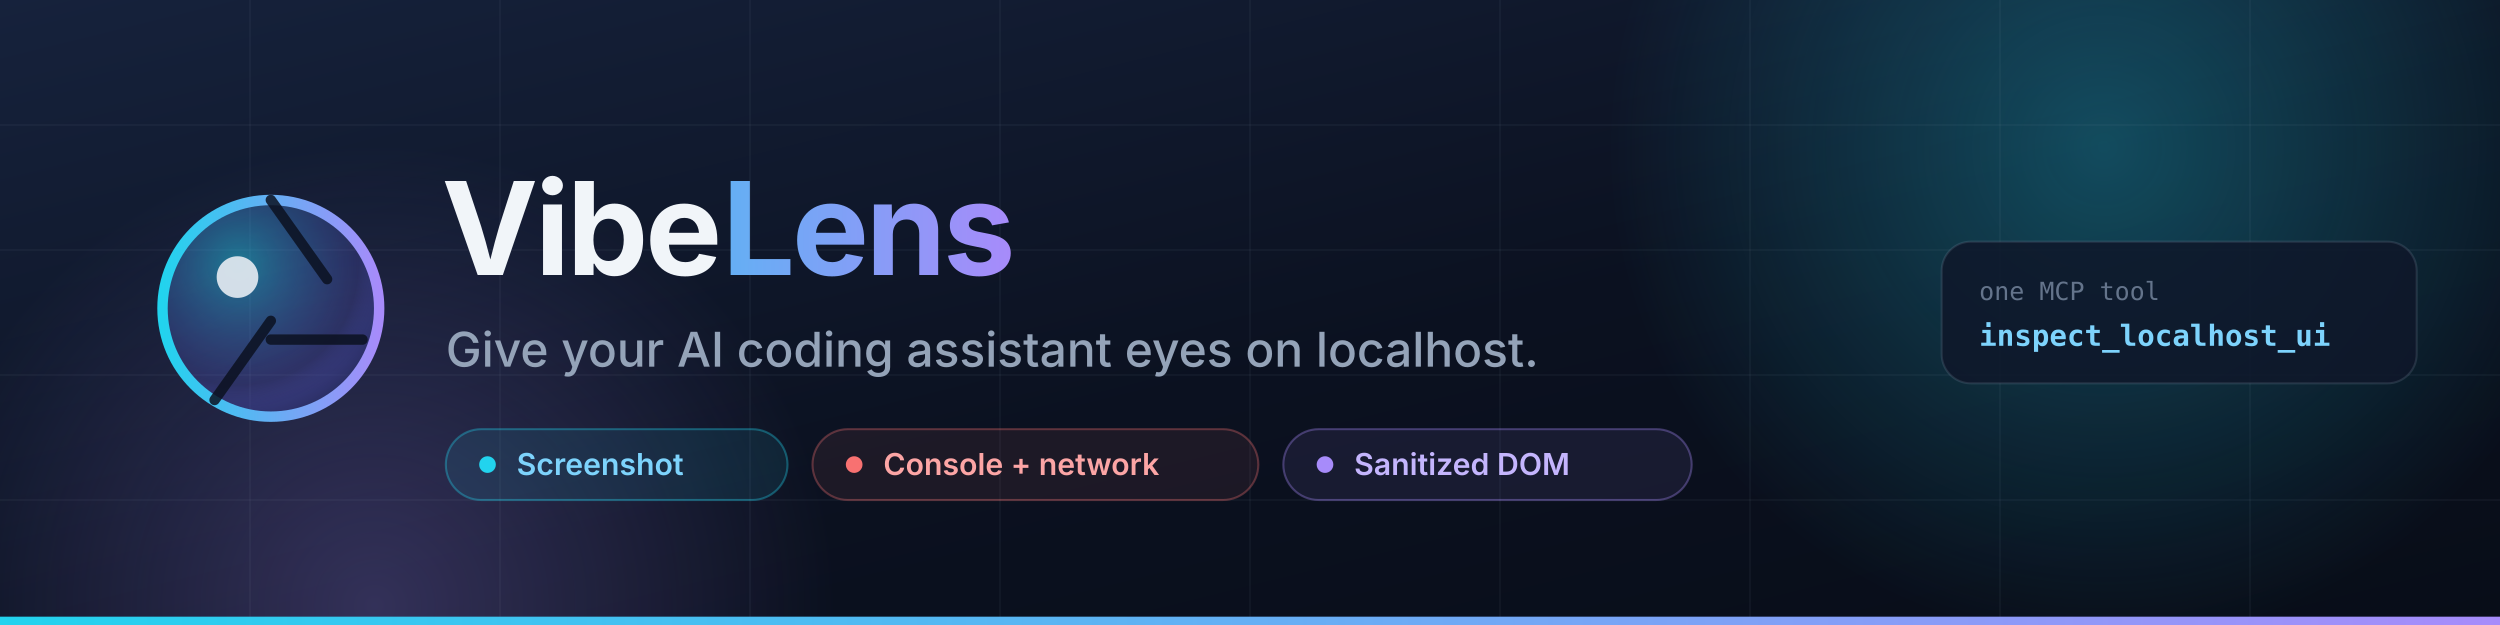
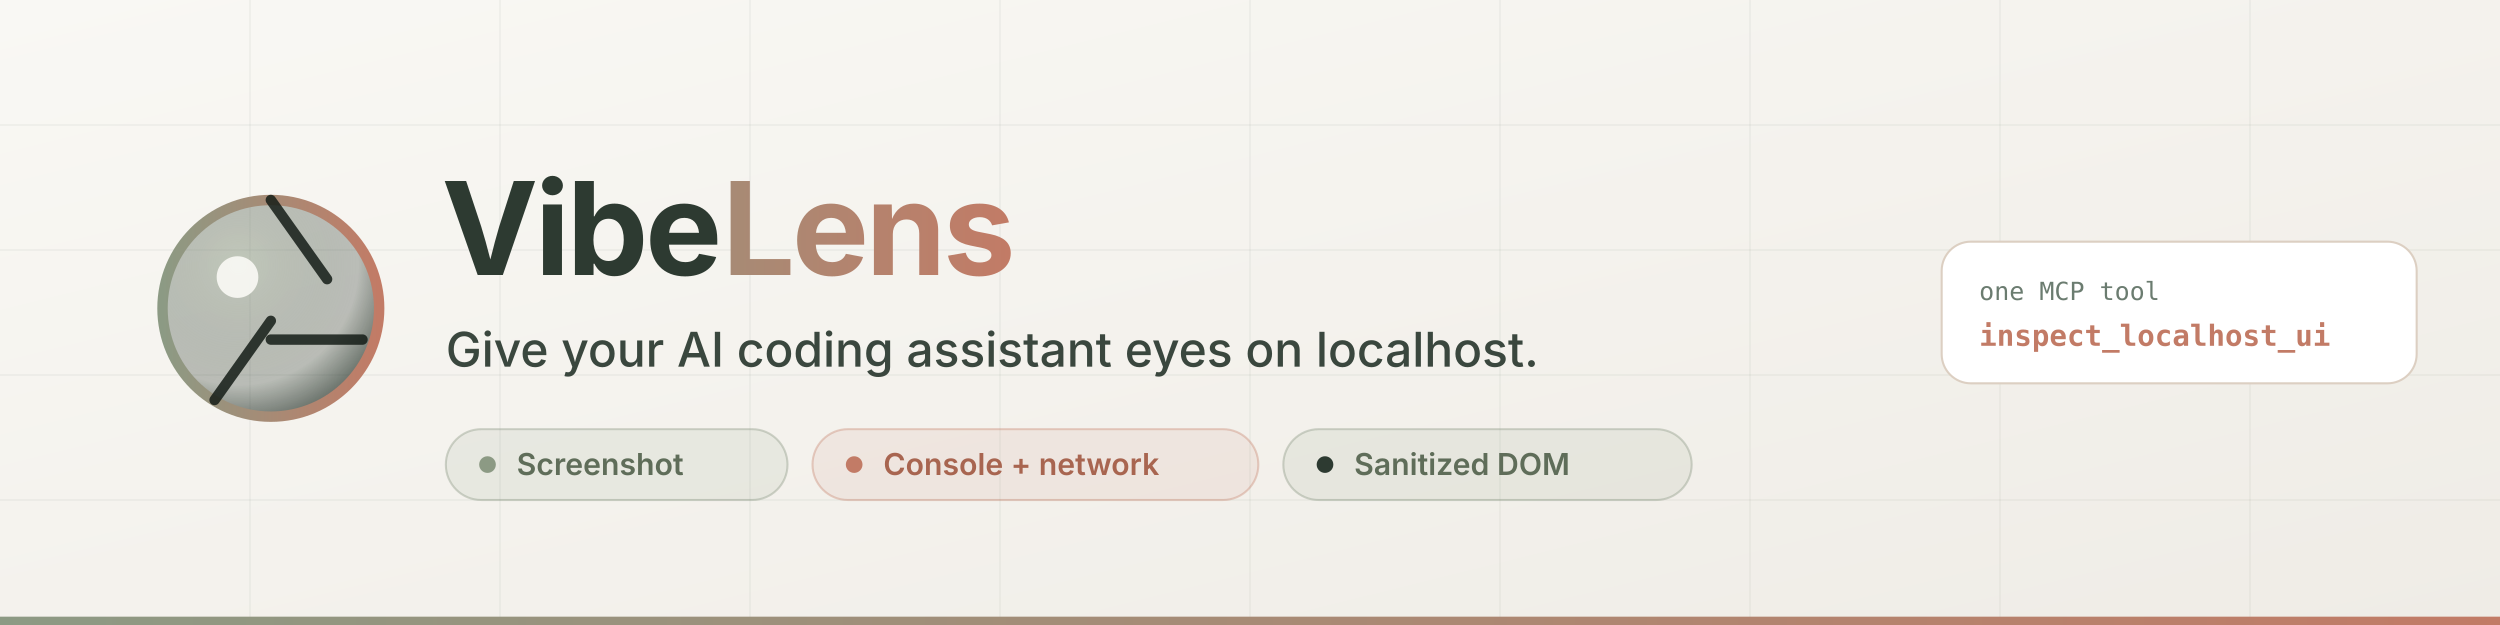
<svg xmlns="http://www.w3.org/2000/svg" viewBox="0 0 1200 300" width="1200" height="300" role="img" aria-label="VibeLens - give your AI coding assistant eyes on localhost">
  <defs>
    <linearGradient id="bg" x1="0" y1="0" x2="1" y2="1">
-       <stop offset="0" stop-color="#16223C" />
-       <stop offset="0.55" stop-color="#0B1120" />
-       <stop offset="1" stop-color="#080D18" />
+       <stop offset="0" stop-color="#F9F8F4" />
+       <stop offset="1" stop-color="#EFECE6" />
    </linearGradient>
    <linearGradient id="accent" x1="0" y1="0" x2="1" y2="0">
-       <stop offset="0" stop-color="#22D3EE" />
-       <stop offset="1" stop-color="#A78BFA" />
+       <stop offset="0" stop-color="#8C9A84" />
+       <stop offset="1" stop-color="#C27B66" />
    </linearGradient>
-     <radialGradient id="glow" cx="0.5" cy="0.5" r="0.5">
-       <stop offset="0" stop-color="#22D3EE" stop-opacity="0.30" />
-       <stop offset="1" stop-color="#22D3EE" stop-opacity="0" />
-     </radialGradient>
-     <radialGradient id="glow2" cx="0.5" cy="0.5" r="0.5">
-       <stop offset="0" stop-color="#A78BFA" stop-opacity="0.26" />
-       <stop offset="1" stop-color="#A78BFA" stop-opacity="0" />
-     </radialGradient>
    <radialGradient id="lens" cx="0.35" cy="0.3" r="0.85">
-       <stop offset="0" stop-color="#22D3EE" stop-opacity="0.5" />
-       <stop offset="0.65" stop-color="#6366F1" stop-opacity="0.2" />
-       <stop offset="1" stop-color="#0B1120" stop-opacity="0.95" />
+       <stop offset="0" stop-color="#8C9A84" stop-opacity="0.5" />
+       <stop offset="0.65" stop-color="#2D3A31" stop-opacity="0.3" />
+       <stop offset="1" stop-color="#2D3A31" stop-opacity="0.95" />
    </radialGradient>
  </defs>
  <rect width="1200" height="300" fill="url(#bg)" />
-   <circle cx="1010" cy="70" r="240" fill="url(#glow)" />
-   <circle cx="180" cy="290" r="220" fill="url(#glow2)" />
-   <g stroke="#94A3B8" stroke-opacity="0.055">
+   <g stroke="#2D3A31" stroke-opacity="0.04">
    <path d="M0 60H1200M0 120H1200M0 180H1200M0 240H1200" />
    <path d="M120 0V300M240 0V300M360 0V300M480 0V300M600 0V300M720 0V300M840 0V300M960 0V300M1080 0V300" />
  </g>
  <g transform="translate(74 92)">
    <circle cx="56" cy="56" r="52" fill="url(#lens)" />
    <circle cx="56" cy="56" r="52" fill="none" stroke="url(#accent)" stroke-width="5" />
-     <g stroke="#0B1120" stroke-width="5" stroke-linecap="round" opacity="0.85">
+     <g stroke="#141C16" stroke-width="5" stroke-linecap="round" opacity="0.85">
      <path d="M56 4 L83 42" />
      <path d="M100 71 L56 71" />
      <path d="M29 100 L56 62" />
    </g>
-     <circle cx="40" cy="41" r="10" fill="#E2E8F0" opacity="0.92" />
+     <circle cx="40" cy="41" r="10" fill="#F9F8F4" opacity="0.92" />
  </g>
-   <text x="212" y="132" font-family="-apple-system, BlinkMacSystemFont, 'Segoe UI', Inter, Helvetica, Arial, sans-serif" font-size="62" font-weight="700" letter-spacing="-1.5" fill="#F1F5F9">Vibe<tspan fill="url(#accent)">Lens</tspan>
+   <text x="212" y="132" font-family="'Playfair Display', Georgia, -apple-system, BlinkMacSystemFont, sans-serif" font-size="62" font-weight="700" letter-spacing="-1.5" fill="#2D3A31">Vibe<tspan fill="url(#accent)">Lens</tspan>
  </text>
-   <text x="214" y="176" font-family="-apple-system, BlinkMacSystemFont, 'Segoe UI', Inter, Helvetica, Arial, sans-serif" font-size="23" font-weight="500" fill="#94A3B8">Give your AI coding assistant eyes on localhost.</text>
-   <g font-family="-apple-system, BlinkMacSystemFont, 'Segoe UI', Inter, Helvetica, Arial, sans-serif" font-size="14.5" font-weight="600">
+   <text x="214" y="176" font-family="'Source Sans 3', -apple-system, BlinkMacSystemFont, sans-serif" font-size="23" font-weight="500" fill="#3A473E">Give your AI coding assistant eyes on localhost.</text>
+   <g font-family="'Source Sans 3', -apple-system, BlinkMacSystemFont, sans-serif" font-size="14.5" font-weight="600">
    <g transform="translate(214 206)">
-       <rect width="164" height="34" rx="17" fill="#22D3EE" fill-opacity="0.09" stroke="#22D3EE" stroke-opacity="0.34" />
-       <circle cx="20" cy="17" r="4" fill="#22D3EE" />
-       <text x="34" y="22" fill="#7DD3FC">Screenshot</text>
+       <rect width="164" height="34" rx="17" fill="#8C9A84" fill-opacity="0.12" stroke="#8C9A84" stroke-opacity="0.4" />
+       <circle cx="20" cy="17" r="4" fill="#8C9A84" />
+       <text x="34" y="22" fill="#5F6D59">Screenshot</text>
    </g>
    <g transform="translate(390 206)">
-       <rect width="214" height="34" rx="17" fill="#F87171" fill-opacity="0.08" stroke="#F87171" stroke-opacity="0.32" />
-       <circle cx="20" cy="17" r="4" fill="#F87171" />
-       <text x="34" y="22" fill="#FCA5A5">Console + network</text>
+       <rect width="214" height="34" rx="17" fill="#C27B66" fill-opacity="0.1" stroke="#C27B66" stroke-opacity="0.35" />
+       <circle cx="20" cy="17" r="4" fill="#C27B66" />
+       <text x="34" y="22" fill="#A86550">Console + network</text>
    </g>
    <g transform="translate(616 206)">
-       <rect width="196" height="34" rx="17" fill="#A78BFA" fill-opacity="0.09" stroke="#A78BFA" stroke-opacity="0.34" />
-       <circle cx="20" cy="17" r="4" fill="#A78BFA" />
-       <text x="34" y="22" fill="#C4B5FD">Sanitized DOM</text>
+       <rect width="196" height="34" rx="17" fill="#8C9A84" fill-opacity="0.12" stroke="#8C9A84" stroke-opacity="0.4" />
+       <circle cx="20" cy="17" r="4" fill="#2D3A31" />
+       <text x="34" y="22" fill="#5F6D59">Sanitized DOM</text>
    </g>
  </g>
  <g transform="translate(932 116)" font-family="ui-monospace, SFMono-Regular, Menlo, monospace">
-     <rect width="228" height="68" rx="14" fill="#0F172A" fill-opacity="0.85" stroke="#94A3B8" stroke-opacity="0.18" />
-     <text x="18" y="28" font-size="12" fill="#64748B">one MCP tool</text>
-     <text x="18" y="50" font-size="14" font-weight="600" fill="#7DD3FC">inspect_localhost_ui</text>
+     <rect width="228" height="68" rx="14" fill="#FFFFFF" stroke="#DCCFC2" stroke-width="1" />
+     <text x="18" y="28" font-size="12" fill="#6B7C70">one MCP tool</text>
+     <text x="18" y="50" font-size="14" font-weight="600" fill="#C27B66">inspect_localhost_ui</text>
  </g>
  <rect y="296" width="1200" height="4" fill="url(#accent)" />
</svg>
